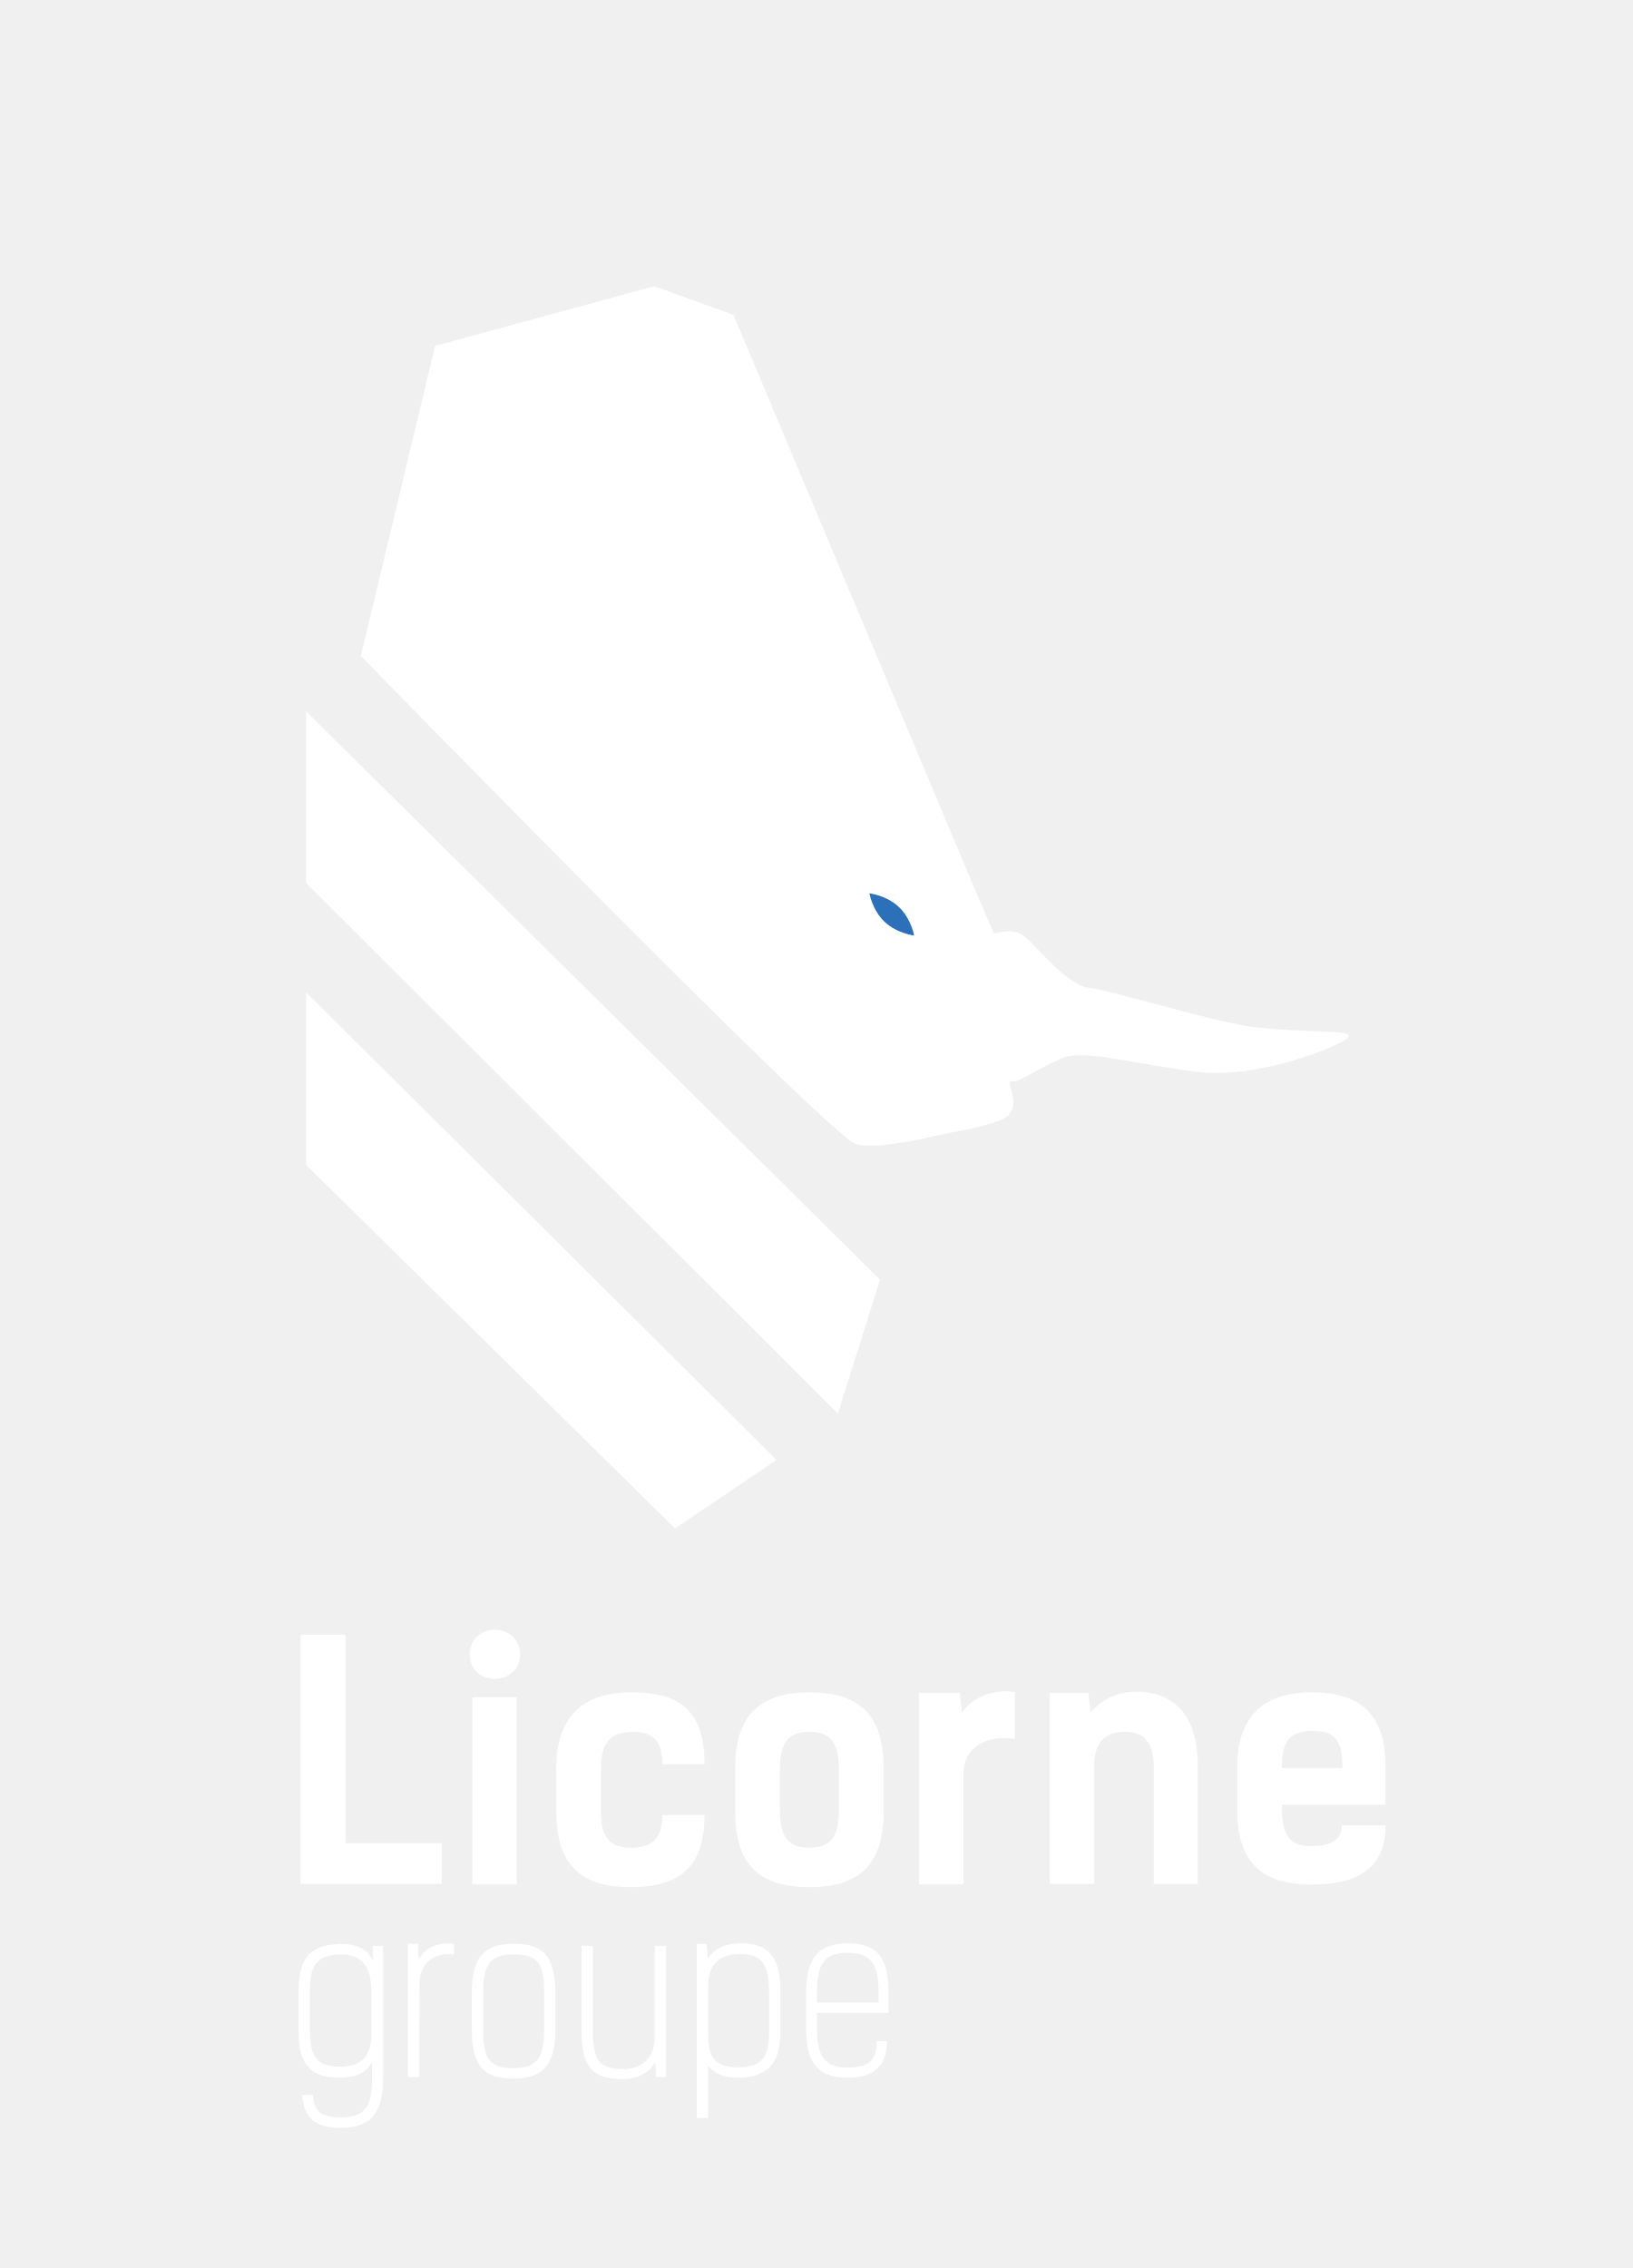
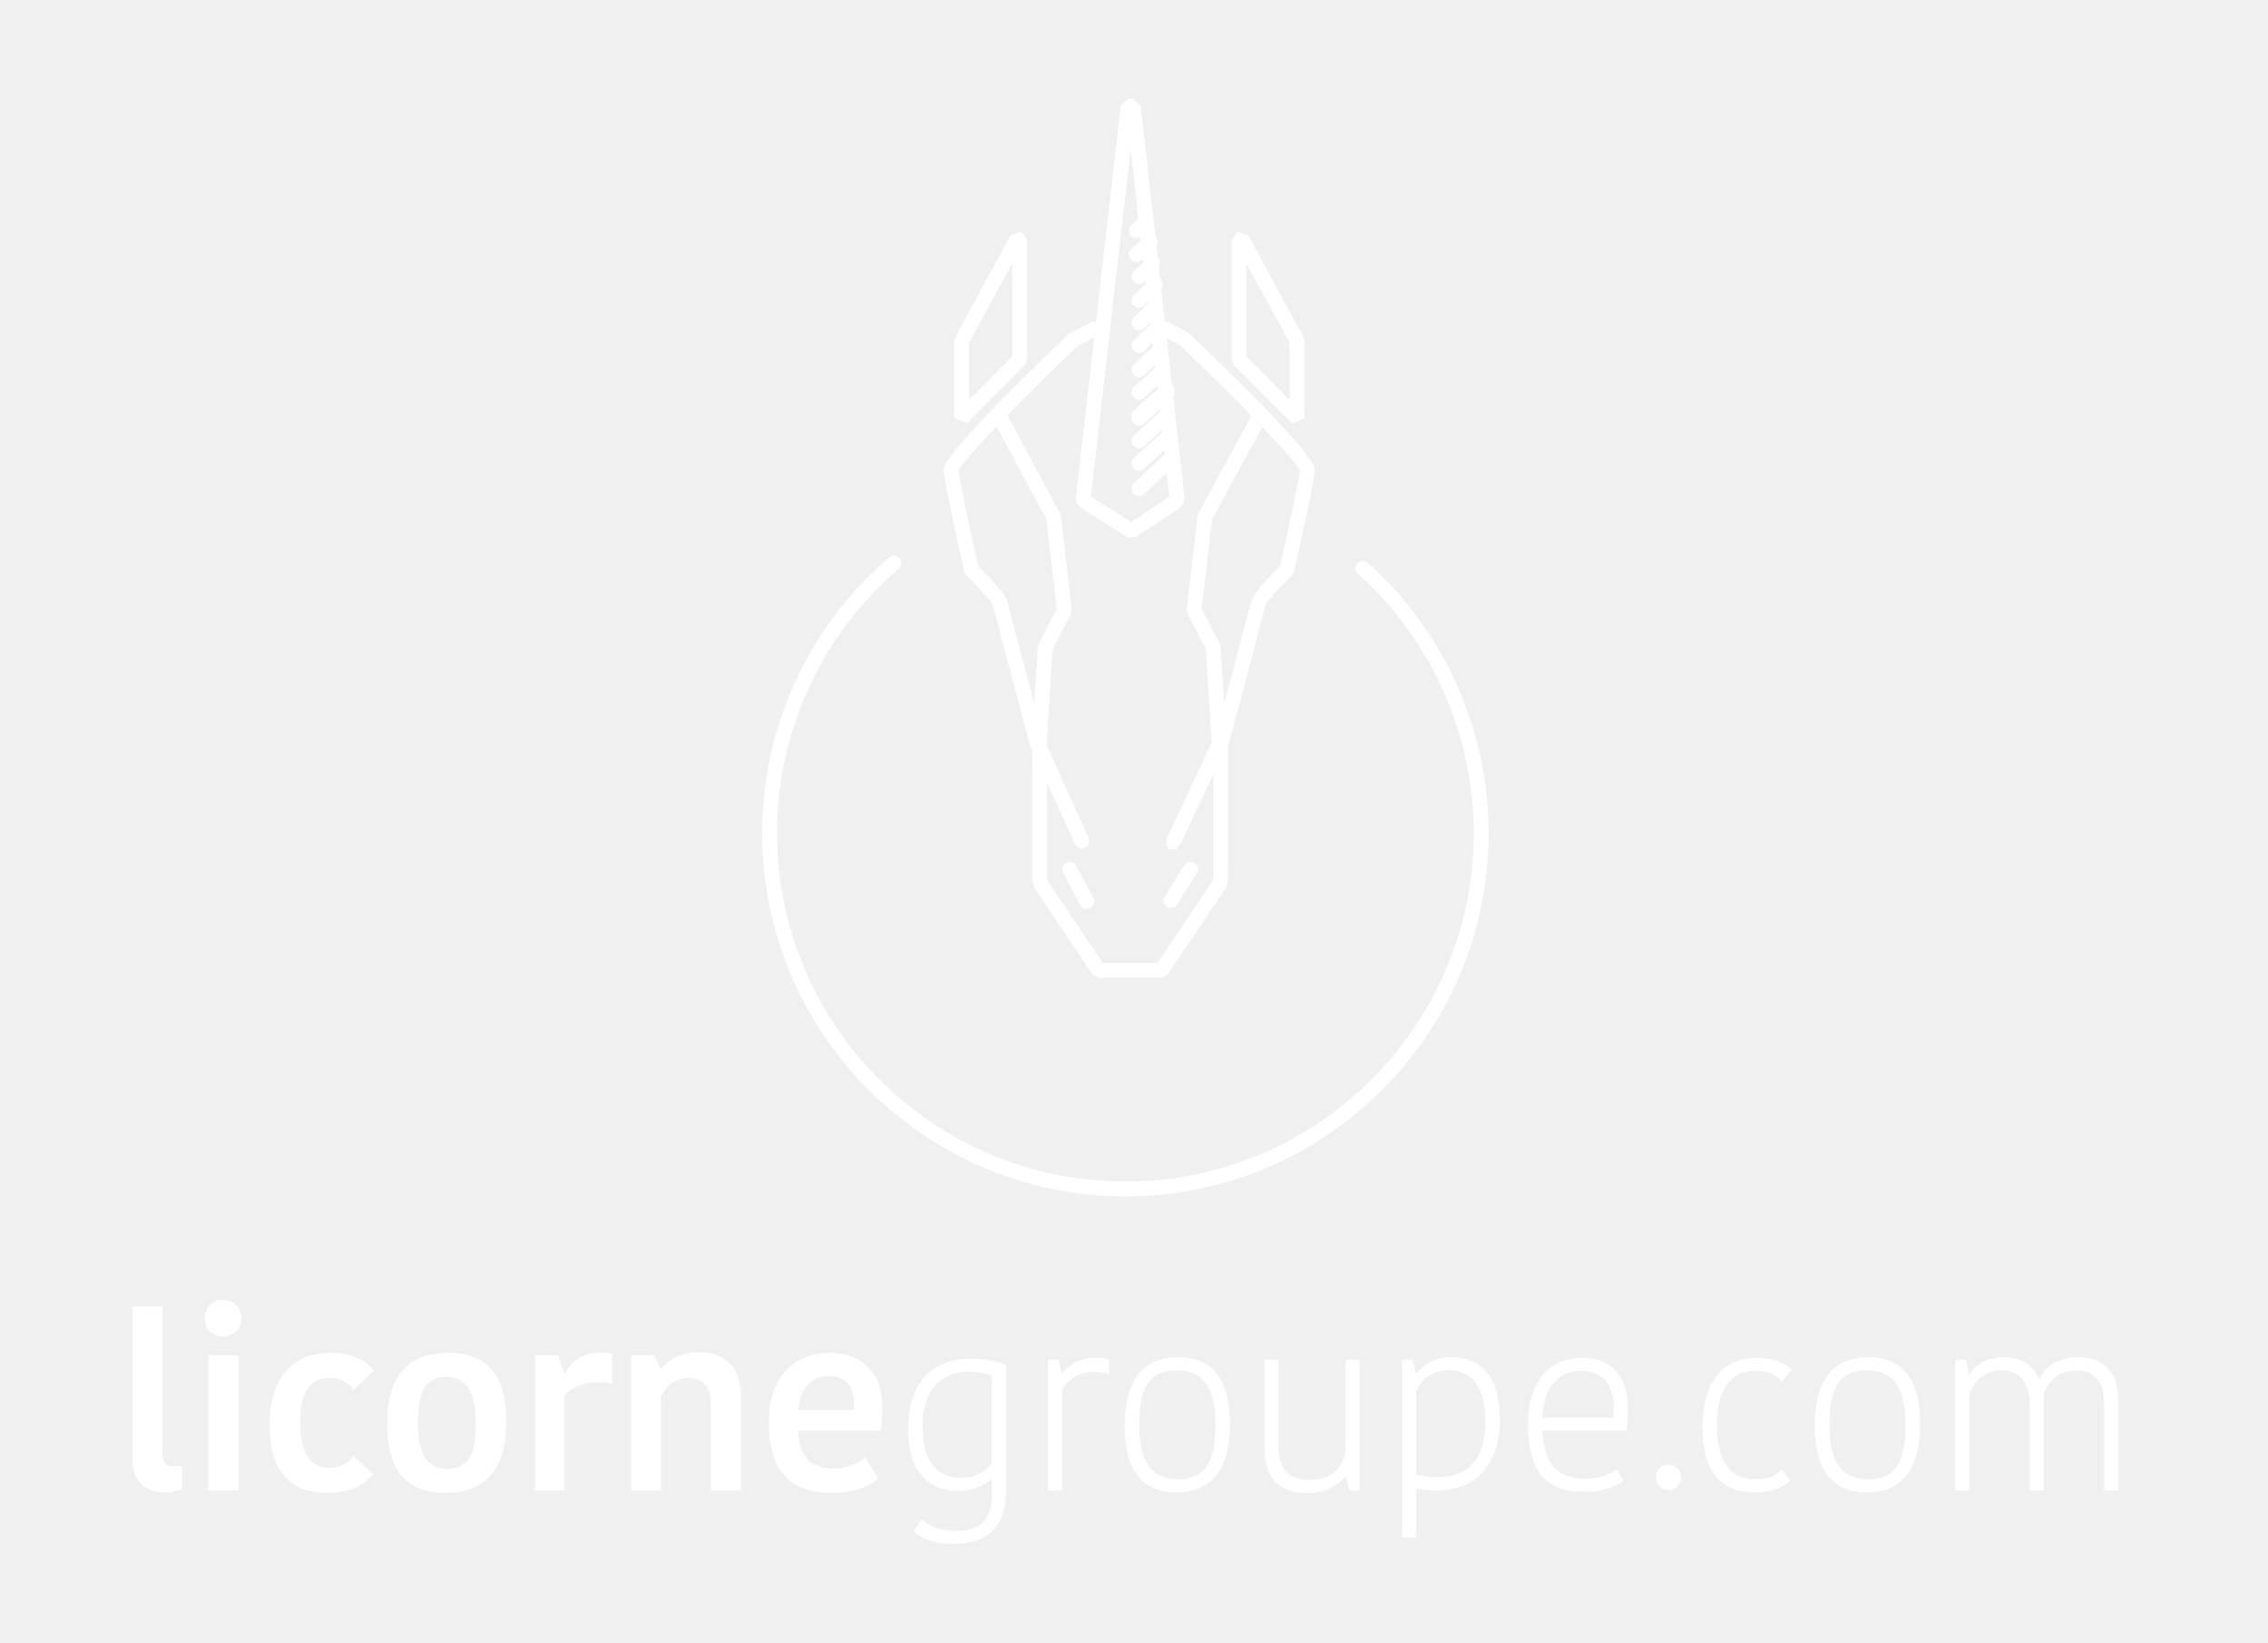
- <svg xmlns="http://www.w3.org/2000/svg" version="1.1" id="Layer_1" x="0px" y="0px" width="152.326px" height="211.628px" viewBox="0 0 152.326 211.628" enable-background="new 0 0 152.326 211.628" xml:space="preserve">
+ <svg xmlns="http://www.w3.org/2000/svg" version="1.1" id="Layer_1" x="0px" y="0px" width="424px" height="307px" viewBox="-134.337 -46.686 424 307" enable-background="new -134.337 -46.686 424 307" xml:space="preserve">
  <g>
    <g>
      <g>
        <g>
-           <g>
-             <g>
-               <polygon fill="#FFFFFF" points="28.569,66.38 28.568,82.402 78.182,131.9 82.114,119.408       " />
-               <polygon fill="#FFFFFF" points="72.458,136.23 28.568,92.607 28.568,108.701 62.984,142.615       " />
-             </g>
-           </g>
+           <path fill="#FFFFFF" d="M77.048,53.863L76.29,53.65l-8.643-5.447l-0.508-0.564l-0.221-0.455l-0.133-0.769l8.399-73.371      l1.383-1.229l0.982,0.002l1.377,1.233l8.183,73.37l-0.131,0.759l-0.217,0.451l-0.48,0.55l-8.181,5.447l-0.755,0.234      L77.048,53.863z M69.61,46.154l7.55,4.761l7.127-4.745l-7.241-64.942L69.61,46.154z" />
+         </g>
+         <g>
+           <path fill="none" stroke="#FFFFFF" stroke-width="6" stroke-linecap="round" stroke-linejoin="bevel" stroke-miterlimit="10" d="      M89.044,102.818" />
+         </g>
+         <g>
+           <path fill="#FFFFFF" d="M59.918,93.914c-0.029,0-0.06-0.001-0.091-0.003c-0.766-0.048-1.347-0.71-1.298-1.474l1.161-18.229      l0.151-0.55l3.37-6.514l-1.939-16.75L51.149,31.529c-0.362-0.677-0.108-1.519,0.567-1.882c0.677-0.363,1.518-0.109,1.88,0.568      l10.251,19.099l0.155,0.496l2.019,17.434l-0.146,0.797l-3.433,6.635l-1.141,17.938C61.255,93.349,60.645,93.914,59.918,93.914z" />
+         </g>
+         <g>
+           <path fill="#FFFFFF" d="M93.612,93.914c-0.727,0-1.338-0.565-1.383-1.301l-1.143-17.938l-3.432-6.635l-0.145-0.797l2.018-17.434      l0.158-0.504l10.268-18.879c0.367-0.674,1.211-0.924,1.885-0.555c0.674,0.366,0.922,1.208,0.557,1.882L92.257,50.397      l-1.938,16.746l3.369,6.514l0.152,0.55l1.16,18.229c0.049,0.764-0.533,1.425-1.297,1.474      C93.673,93.913,93.642,93.914,93.612,93.914z" />
+         </g>
+         <g>
+           <line x1="88.233" y1="115.851" x2="84.564" y2="121.688" />
+           <path fill="#FFFFFF" d="M84.564,123.078c-0.254,0-0.51-0.068-0.738-0.214c-0.65-0.407-0.846-1.265-0.438-1.915l3.669-5.836      c0.41-0.649,1.266-0.846,1.916-0.437c0.65,0.407,0.844,1.265,0.434,1.914l-3.667,5.837      C85.477,122.847,85.025,123.078,84.564,123.078z" />
+         </g>
+         <g>
+           <line x1="65.652" y1="115.851" x2="68.822" y2="121.802" />
+           <path fill="#FFFFFF" d="M68.824,123.191c-0.497,0-0.977-0.267-1.228-0.736l-3.169-5.951c-0.361-0.676-0.104-1.518,0.572-1.876      c0.676-0.362,1.518-0.105,1.878,0.571l3.17,5.95c0.361,0.676,0.104,1.519-0.572,1.878      C69.268,123.136,69.045,123.191,68.824,123.191z" />
+         </g>
+         <g>
+           <path fill="#FFFFFF" d="M107.16,32.455L96.317,21.515l-0.402-0.978V-1.81l0.771-1.245l0.486-0.24l1.838,0.582l10.354,19.088      l0.168,0.661v14.44L107.16,32.455z M98.692,19.965l8.063,8.137V17.387L98.692,2.525V19.965z" />
+         </g>
+         <g>
+           <path fill="#FFFFFF" d="M46.43,32.455l-2.376-0.979v-14.44l0.168-0.661L54.578-2.713l1.835-0.582l0.486,0.24l0.775,1.245v22.348      l-0.404,0.978L46.43,32.455z M46.832,17.387v10.715l8.064-8.137V2.525L46.832,17.387z" />
+         </g>
+         <g>
+           <circle fill="#FFFFFF" cx="62.619" cy="50.626" r="1.203" />
+         </g>
+         <g>
+           <circle fill="#FFFFFF" cx="68.036" cy="110.73" r="1.203" />
+         </g>
+         <g>
+           <circle fill="#FFFFFF" cx="84.887" cy="110.951" r="1.204" />
+         </g>
+         <g>
+           <path fill="#FFFFFF" d="M67.839,111.771c-0.528,0-1.033-0.303-1.266-0.814l-8.337-18.389c-0.316-0.699-0.007-1.522,0.692-1.838      c0.697-0.316,1.521-0.007,1.837,0.691l8.338,18.387c0.316,0.699,0.006,1.521-0.693,1.84      C68.225,111.73,68.031,111.771,67.839,111.771z" />
+         </g>
+         <g>
+           <path fill="#FFFFFF" d="M85.152,111.771c-0.197,0-0.398-0.043-0.59-0.133c-0.693-0.327-0.992-1.154-0.666-1.848l8.979-19.044      c0.328-0.695,1.158-0.991,1.85-0.665c0.693,0.326,0.99,1.153,0.662,1.848l-8.977,19.044      C86.175,111.477,85.672,111.771,85.152,111.771z" />
+         </g>
+         <g>
+           <path fill="none" stroke="#FFFFFF" stroke-width="6" stroke-linecap="round" stroke-linejoin="bevel" stroke-miterlimit="10" d="      M73.671,111.462" />
+         </g>
+         <g>
+           <path fill="#FFFFFF" d="M82.791,136.115H71.093L69.94,135.5l-10.725-15.946l-0.166-0.341l-0.339-1.019l-0.068-0.434      l-0.031-25.235c-0.002-0.766,0.62-1.389,1.387-1.391c0.001,0,0.003,0,0.003,0c0.767,0,1.387,0.622,1.388,1.388l0.029,25.009      l0.207,0.629l10.21,15.176h10.216l10.21-15.176l0.209-0.629l0.029-25.009l0.047-0.362c0.035-0.131,3.615-13.347,6.963-26.223      c0.479-1.838,3.986-5.351,5.471-6.775c1.735-7.742,3.552-16.32,3.696-17.833c-0.967-2.285-12.024-13.598-22.39-23.438      l-0.025-0.024l-3.263-1.798c-0.67-0.369-0.916-1.214-0.545-1.887c0.369-0.672,1.215-0.916,1.887-0.545l3.394,1.871l0.445,0.35      c5.23,4.964,22.362,21.433,23.233,24.912c0.092,0.371,0.287,1.145-3.812,19.412l-0.4,0.706      c-2.515,2.373-4.806,5.004-5.005,5.747c-3.137,12.078-6.48,24.452-6.918,26.075l-0.029,25.05l-0.07,0.434l-0.338,1.019      l-0.168,0.341L83.943,135.5L82.791,136.115z M66.31,18.257c-0.504,0-0.99-0.277-1.237-0.754      c-0.352-0.684-0.083-1.52,0.599-1.871l3.982-2.048c0.682-0.35,1.52-0.082,1.871,0.601c0.35,0.683,0.081,1.518-0.601,1.87      l-3.981,2.047C66.741,18.207,66.524,18.257,66.31,18.257z" />
+         </g>
+         <g>
+           <path fill="#FFFFFF" d="M59.644,93.914c-0.613,0-1.174-0.407-1.342-1.026c-0.033-0.131-3.616-13.359-6.97-26.251      c-0.196-0.744-2.485-3.376-4.998-5.747l-0.402-0.706c-4.099-18.268-3.904-19.041-3.813-19.412      c0.87-3.479,18.003-19.948,23.233-24.912l0.199-0.177c0.575-0.506,1.453-0.449,1.959,0.127s0.45,1.454-0.126,1.96l-0.14,0.122      c-10.359,9.834-21.408,21.14-22.389,23.441C45,42.85,46.817,51.425,48.551,59.164c1.483,1.424,4.993,4.937,5.471,6.775      c3.349,12.876,6.927,26.091,6.963,26.223c0.2,0.739-0.238,1.504-0.977,1.703C59.885,93.899,59.763,93.914,59.644,93.914z" />
+         </g>
+         <g>
+           <path fill="none" stroke="#FFFFFF" stroke-width="6" stroke-miterlimit="10" d="M92.821,91.329" />
+         </g>
+         <g>
+           <path fill="#FFFFFF" d="M78.592,46.051c-0.371,0-0.738-0.146-1.013-0.439c-0.524-0.559-0.497-1.438,0.062-1.962l6.182-5.804      c0.562-0.524,1.439-0.496,1.965,0.062c0.526,0.559,0.497,1.438-0.062,1.963l-6.182,5.805      C79.273,45.926,78.934,46.051,78.592,46.051z" />
+         </g>
+         <g>
+           <path fill="#FFFFFF" d="M78.592,41.338c-0.377,0-0.75-0.152-1.023-0.451c-0.519-0.565-0.479-1.443,0.086-1.962l5.25-4.815      c0.564-0.517,1.445-0.479,1.963,0.084c0.52,0.567,0.48,1.445-0.084,1.965l-5.252,4.814      C79.262,41.217,78.928,41.338,78.592,41.338z" />
+         </g>
+         <g>
+           <path fill="#FFFFFF" d="M78.592,37.12c-0.377,0-0.75-0.151-1.023-0.45c-0.519-0.566-0.479-1.444,0.086-1.963l5.25-4.815      c0.564-0.518,1.445-0.479,1.963,0.084c0.52,0.567,0.48,1.444-0.084,1.964l-5.252,4.814C79.262,37,78.928,37.12,78.592,37.12z" />
+         </g>
+         <g>
+           <path fill="#FFFFFF" d="M78.592,32.483c-0.377,0-0.75-0.152-1.023-0.45c-0.519-0.566-0.479-1.444,0.086-1.961l5.25-4.815      c0.564-0.519,1.445-0.481,1.963,0.085c0.52,0.564,0.48,1.443-0.084,1.962l-5.252,4.814      C79.262,32.364,78.928,32.483,78.592,32.483z" />
+         </g>
+         <g>
+           <path fill="#FFFFFF" d="M78.592,32.9c-0.377,0-0.75-0.151-1.023-0.45c-0.519-0.564-0.479-1.444,0.086-1.961l5.25-4.815      c0.564-0.518,1.445-0.479,1.963,0.087c0.52,0.565,0.48,1.442-0.084,1.961l-5.252,4.813C79.262,32.78,78.928,32.9,78.592,32.9z" />
+         </g>
+         <g>
+           <path fill="#FFFFFF" d="M78.592,28.067c-0.377,0-0.752-0.151-1.023-0.45c-0.519-0.566-0.479-1.444,0.086-1.961l3.912-3.587      c0.566-0.519,1.445-0.478,1.963,0.087c0.518,0.564,0.48,1.444-0.086,1.961l-3.912,3.585      C79.262,27.947,78.928,28.067,78.592,28.067z" />
+         </g>
+         <g>
+           <path fill="#FFFFFF" d="M78.592,23.817c-0.377,0-0.75-0.151-1.023-0.45c-0.519-0.566-0.479-1.443,0.086-1.962l3.84-3.522      c0.566-0.517,1.443-0.479,1.963,0.085c0.518,0.564,0.48,1.444-0.084,1.964l-3.842,3.52      C79.262,23.697,78.928,23.817,78.592,23.817z" />
+         </g>
+         <g>
+           <path fill="#FFFFFF" d="M78.592,19.291c-0.367,0-0.735-0.146-1.009-0.435c-0.526-0.556-0.505-1.436,0.054-1.963l3.062-2.903      c0.559-0.528,1.436-0.504,1.965,0.053c0.527,0.557,0.504,1.436-0.053,1.961l-3.066,2.905      C79.277,19.164,78.936,19.291,78.592,19.291z" />
+         </g>
+         <g>
+           <path fill="#FFFFFF" d="M78.592,15.07c-0.367,0-0.735-0.145-1.009-0.433c-0.526-0.556-0.505-1.436,0.054-1.964l3.062-2.903      c0.559-0.528,1.438-0.503,1.965,0.052c0.527,0.559,0.504,1.437-0.053,1.963l-3.064,2.904      C79.279,14.946,78.936,15.07,78.592,15.07z" />
+         </g>
+         <g>
+           <path fill="#FFFFFF" d="M78.592,10.853c-0.367,0-0.735-0.145-1.009-0.433c-0.526-0.556-0.505-1.436,0.054-1.964l3.062-2.903      c0.559-0.528,1.438-0.504,1.965,0.052c0.527,0.557,0.504,1.435-0.053,1.963l-3.064,2.904      C79.279,10.728,78.936,10.853,78.592,10.853z" />
+         </g>
+         <g>
+           <path fill="#FFFFFF" d="M78.592,6.388c-0.371,0-0.738-0.147-1.015-0.438c-0.522-0.56-0.495-1.439,0.063-1.962l2.572-2.413      c0.561-0.524,1.439-0.496,1.965,0.063c0.523,0.559,0.494,1.439-0.064,1.963l-2.57,2.412C79.273,6.264,78.934,6.388,78.592,6.388      z" />
+         </g>
+         <g>
+           <path fill="#FFFFFF" d="M78.1,2.285c-0.371,0-0.741-0.148-1.015-0.44c-0.524-0.559-0.497-1.438,0.063-1.963l2.572-2.409      c0.561-0.526,1.439-0.497,1.963,0.063c0.527,0.56,0.496,1.439-0.062,1.962l-2.572,2.411C78.781,2.159,78.439,2.285,78.1,2.285z" />
+         </g>
+         <g>
+           <path fill="#FFFFFF" d="M78.1-2.201c-0.371,0-0.739-0.149-1.015-0.438c-0.524-0.56-0.497-1.439,0.063-1.964l1.291-1.21      C79-6.337,79.879-6.309,80.402-5.75c0.527,0.56,0.496,1.439-0.064,1.964l-1.287,1.21C78.781-2.326,78.441-2.201,78.1-2.201z" />
+         </g>
+         <g>
+           <path fill="none" stroke="#FFFFFF" stroke-width="6" stroke-linecap="round" stroke-linejoin="bevel" stroke-miterlimit="10" d="      M81.438,14.459" />
        </g>
      </g>
      <g>
-         <g>
-           <path fill="#FFFFFF" d="M41.212,175.789H28.046v-23.252h4.196v19.449h8.97V175.789z" />
-           <path fill="#FFFFFF" d="M48.521,154.378c0,3.02-4.68,3.051-4.68,0C43.841,151.298,48.521,151.33,48.521,154.378z M48.22,175.82      h-4.139v-17.455h4.139V175.82z" />
-           <path fill="#FFFFFF" d="M61.809,164.617c0-2.023-0.724-3.02-2.778-3.02c-2.294,0-2.959,1.268-2.959,3.473v3.865      c0,2.203,0.574,3.473,2.749,3.473c2.174,0,2.958-0.938,2.988-3.051h3.927c0,4.801-2.234,6.734-6.915,6.734      c-4.682,0-6.916-2.145-6.916-7.037v-3.984c0-4.803,2.355-7.158,7.036-7.158c4.682,0,6.795,1.902,6.795,6.705H61.809z" />
-           <path fill="#FFFFFF" d="M68.606,169.146v-4.287c0-4.682,2.234-6.947,6.915-6.947c4.682,0,6.916,2.145,6.916,6.947v4.287      c0,4.801-2.234,6.945-6.916,6.945C70.84,176.091,68.606,173.947,68.606,169.146z M78.269,168.935v-3.865      c0-2.205-0.573-3.473-2.748-3.473c-2.174,0-2.747,1.268-2.747,3.473v3.865c0,2.203,0.573,3.473,2.747,3.473      C77.696,172.408,78.269,171.138,78.269,168.935z" />
-           <path fill="#FFFFFF" d="M94.7,162.259c-2.688-0.361-4.802,0.695-4.802,3.354v10.207H85.76v-17.848h3.805l0.182,1.873      c0.726-1.238,2.749-2.326,4.953-1.963V162.259z" />
-           <path fill="#FFFFFF" d="M97.961,157.972h3.594l0.212,1.811c1.116-1.328,2.687-1.932,4.197-1.932      c2.929-0.029,5.798,1.51,5.798,6.947v10.99h-4.107v-10.961c0-2.295-0.966-3.23-2.687-3.23c-1.601,0-2.87,0.785-2.87,3.078      v11.113h-4.137V157.972z" />
-           <path fill="#FFFFFF" d="M129.28,170.324c0,3.744-2.234,5.527-6.916,5.527c-4.681,0-6.916-2.145-6.916-6.947v-4.045      c0-4.471,2.235-6.947,6.916-6.947c4.682,0,6.916,2.145,6.916,6.947v3.533h-9.664v0.451c0,2.869,1.118,3.414,2.809,3.414      c1.963,0,2.778-0.695,2.778-1.934H129.28z M119.616,164.978h5.646c0-2.234-0.422-3.473-2.778-3.473      C120.039,161.505,119.616,162.835,119.616,164.978z" />
-         </g>
-         <g>
-           <path fill="#FFFFFF" d="M29.191,195.474c0.064,1.307,0.569,2.107,2.571,2.107c2.339,0,2.95-1.076,2.95-3.604v-1.582      c-0.611,1.139-1.686,1.477-3.077,1.477c-2.507,0-3.771-1.119-3.771-4.236V185.8c0-3.33,1.265-4.342,3.961-4.404      c1.454,0,2.424,0.463,2.973,1.537v-1.369h0.949v12.414c0,3.371-1.329,4.572-3.984,4.572c-2.318,0-3.456-0.928-3.562-3.076      H29.191z M34.67,186.158c0-2.381-0.632-3.771-2.846-3.771c-2.212,0.041-2.908,0.842-2.908,3.434v3.836      c0.044,2.529,0.907,3.184,2.825,3.184c2.106,0,2.929-1.117,2.929-3.162V186.158z" />
-           <path fill="#FFFFFF" d="M39.011,181.375l0.062,1.475c0.507-1.012,1.771-1.729,3.288-1.453v0.99      c-1.876-0.295-3.224,0.906-3.224,2.656l-0.021,8.766h-1.055v-12.434H39.011z" />
-           <path fill="#FFFFFF" d="M44.027,189.341v-3.373c0-3.477,1.242-4.594,3.898-4.594c2.654,0,3.899,1.033,3.899,4.658v3.309      c0,3.412-1.245,4.615-3.899,4.615C45.269,193.957,44.027,192.923,44.027,189.341z M50.77,189.298v-3.266      c0-2.656-0.422-3.668-2.845-3.668c-2.275,0-2.845,1.031-2.845,3.625v3.266c0,2.656,0.422,3.73,2.845,3.73      C50.201,192.986,50.77,191.89,50.77,189.298z" />
-           <path fill="#FFFFFF" d="M61.223,193.808l-0.085-1.35c-0.568,0.906-1.58,1.539-3.099,1.539c-2.886,0-3.772-1.307-3.772-4.488      v-7.945h1.055v7.945c0,2.74,0.61,3.561,2.823,3.561c2.214,0,2.951-1.537,2.951-2.949v-8.557h1.054v12.244H61.223z" />
-           <path fill="#FFFFFF" d="M72.813,185.779v3.984c0,2.908-1.454,4.109-3.899,4.109c-1.285,0-2.17-0.316-2.845-1.098v4.869h-1.054      v-16.248h0.928l0.104,1.348c0.59-0.863,1.538-1.412,3.056-1.412C71.696,181.332,72.813,182.554,72.813,185.779z M68.999,182.322      c-2.15,0.043-2.93,1.201-2.93,3.203v4.068c-0.021,2.34,0.568,3.309,2.845,3.309s2.845-1.117,2.845-3.182v-3.92      C71.758,183.039,70.852,182.322,68.999,182.322z" />
-           <path fill="#FFFFFF" d="M82.759,190.457c0,2.234-1.138,3.416-3.646,3.416c-2.655,0-3.898-1.225-3.898-4.574v-3.309      c0-3.373,1.243-4.658,3.898-4.658c2.846,0,3.794,1.412,3.794,4.658v1.834h-6.681v1.391c0,2.508,0.59,3.709,2.887,3.709      c2.256,0,2.698-1.012,2.698-2.467H82.759z M81.979,186.853v-0.842c0-2.361-0.421-3.795-2.866-3.795      c-2.275,0-2.887,1.139-2.887,3.73v0.906H81.979z" />
-         </g>
+         <path fill="#FFFFFF" d="M76.052,176.972c-37.437,0-67.896-30.457-67.896-67.895c0-19.838,8.645-38.63,23.718-51.558     c0.583-0.499,1.459-0.431,1.959,0.15c0.499,0.583,0.433,1.459-0.151,1.959c-14.456,12.398-22.748,30.423-22.748,49.449     c0,35.906,29.214,65.117,65.119,65.117c35.913,0,65.124-29.211,65.124-65.117c0-18.473-7.893-36.146-21.654-48.49     c-0.572-0.513-0.619-1.39-0.107-1.962c0.514-0.57,1.391-0.62,1.963-0.106c14.348,12.87,22.576,31.299,22.576,50.558     C143.953,146.515,113.494,176.972,76.052,176.972z" />
      </g>
    </g>
    <g>
-       <path fill="#FFFFFF" d="M89.301,105.47c0,0-6.981,1.982-9.437,1.287c-2.455-0.692-46.195-45.549-46.195-45.549l20.286-28.796    l28.653,36.346L89.15,95.13L89.301,105.47z" />
-       <path fill="#FFFFFF" d="M125.874,96.66c0.122,0.587-8.11,4.043-13.96,3.373c-5.85-0.669-10.841-2.199-12.856-1.281    c-3.058,1.386-3.891,2.229-4.644,2.142c-0.756-0.086,1.082,2.228-0.578,3.375c-1.662,1.151-11.213,2.385-11.213,2.385l6.251-5.82    c0,0-4.688-2.45-6.252-5.496c-1.562-3.049-5.891-6.985-8.924-8.86c-3.04-1.879,5.668-7.768,1.581-15.5    c-4.083-7.732-5.084-8.995-8.968-8.484c-3.884,0.511-32.641-1.283-32.641-1.283l6.928-28.935l20.445-5.567l7.395,2.67    l22.494,53.529l1.812,4.221c0,0,1.594-0.582,2.658,0.114c1.07,0.695,4.056,4.672,6.133,4.909    c2.075,0.238,12.044,3.295,15.447,3.684C122.077,96.417,125.75,96.071,125.874,96.66z" />
-       <path fill="#2B70B8" d="M85.294,87.295c0,0-1.592-0.186-2.744-1.269c-1.154-1.089-1.426-2.669-1.426-2.669s1.592,0.182,2.745,1.27    C85.021,85.714,85.294,87.295,85.294,87.295z" />
+       <path fill="#FFFFFF" d="M-103.988,197.562v27.166c0,1.996,0.816,2.721,2.313,2.721c0.635,0,1.043-0.091,1.36-0.227v4.489    c-0.861,0.362-1.904,0.59-3.22,0.59c-3.854,0-6.031-2.269-6.031-6.122v-28.617H-103.988z" />
+       <path fill="#FFFFFF" d="M-92.697,196.292c2.041,0,3.493,1.496,3.493,3.537c0,1.859-1.452,3.311-3.493,3.311    c-1.859,0-3.355-1.451-3.355-3.311C-96.052,197.789-94.556,196.292-92.697,196.292z M-95.327,206.677h5.578v25.261h-5.578V206.677    z" />
+       <path fill="#FFFFFF" d="M-72.606,206.224c4.037,0,6.758,1.451,8.163,3.266l-3.764,3.674c-0.589-0.771-1.95-2.268-4.49-2.268    c-3.356,0-5.533,2.131-5.533,8.208c0,6.032,1.95,8.616,5.487,8.616c2.312,0,3.764-1.133,4.535-2.268l3.538,3.402    c-1.271,1.633-3.583,3.537-8.571,3.537c-6.576,0-10.703-3.674-10.703-12.789C-83.944,210.533-79.228,206.224-72.606,206.224z" />
+       <path fill="#FFFFFF" d="M-61.948,219.421c0-7.801,3.129-13.197,11.247-13.197c8.344,0,11.021,5.17,11.021,12.971    s-3.175,13.197-11.248,13.197C-59.227,232.392-61.948,227.176-61.948,219.421z M-50.701,227.902c3.991,0,5.306-2.766,5.306-8.436    c0-5.805-1.587-8.752-5.578-8.752c-3.719,0-5.216,2.721-5.216,8.436C-56.189,224.91-54.647,227.902-50.701,227.902z" />
+       <path fill="#FFFFFF" d="M-19.908,211.984c-0.907-0.182-1.95-0.271-2.857-0.271c-2.268,0-4.671,0.861-6.032,2.494v17.731h-5.533    v-25.261h4.309l1.179,3.357h0.182c1.043-2.223,3.311-3.855,6.485-3.855c0.862,0,1.723,0.091,2.268,0.227V211.984z" />
+       <path fill="#FFFFFF" d="M4.172,231.938h-5.623v-16.235c0-3.084-1.451-4.807-4.172-4.807c-2.404,0-4.309,1.496-5.125,3.537v17.505    h-5.578v-25.261h4.308l1.134,2.496h0.182c1.224-1.498,3.809-3.085,6.938-3.085c4.988,0,7.891,2.722,7.936,8.391V231.938z" />
+       <path fill="#FFFFFF" d="M29.84,229.761c-1.859,1.451-4.399,2.631-8.752,2.631c-7.709,0-11.7-4.217-11.7-13.151    c0-8.571,4.761-13.017,11.428-13.017c6.258,0,9.796,3.991,9.796,10.113c0,1.271-0.046,2.631-0.272,4.445H14.875    c0.182,4.807,2.268,7.074,6.848,7.074c2.675,0,4.671-1.18,5.669-2.132L29.84,229.761z M14.966,216.882h10.339v-0.998    c0-3.447-1.496-5.307-4.716-5.307C17.46,210.578,15.147,212.755,14.966,216.882z" />
+       <path fill="#FFFFFF" d="M53.696,232.482c0,6.35-3.765,9.479-9.751,9.479c-4.218,0-6.622-1.587-7.528-2.357l1.542-2.268    c1.225,1.088,3.039,2.176,6.531,2.176c4.716,0,6.622-2.402,6.622-7.029v-2.539h-0.182c-0.726,0.635-2.903,2.086-6.304,2.086    c-4.988,0-9.206-3.311-9.206-11.474c0-8.071,3.809-13.242,11.882-13.242c2.767,0,5.08,0.544,6.395,1.224V232.482z M46.711,209.762    c-5.079,0-8.571,3.31-8.571,10.294c0,7.574,3.674,9.569,7.256,9.569c2.086,0,4.399-0.997,5.669-2.722v-16.371    C50.022,210.08,48.434,209.762,46.711,209.762z" />
+       <path fill="#FFFFFF" d="M73.016,210.215c-0.907-0.272-1.814-0.409-2.722-0.409c-2.494,0-4.989,0.999-6.078,3.493v18.639h-2.631    v-24.444h1.951l0.589,2.494h0.181c1.134-1.587,3.402-2.856,6.124-2.856c1.224,0,2.041,0.136,2.585,0.272V210.215z" />
+       <path fill="#FFFFFF" d="M75.917,219.785c0-7.574,2.768-12.744,9.978-12.744c7.165,0,9.705,5.034,9.705,12.471    c0,7.574-2.767,12.79-9.977,12.79C78.456,232.301,75.917,227.222,75.917,219.785z M85.895,229.853    c5.079,0,6.984-3.311,6.984-10.068c0-6.939-2.177-10.295-7.256-10.295c-5.08,0-6.984,3.266-6.984,10.021    C78.639,226.451,80.815,229.853,85.895,229.853z" />
+       <path fill="#FFFFFF" d="M102.039,207.494h2.631v16.055c0,4.354,1.858,6.439,5.895,6.439c3.628,0,6.667-1.949,6.667-6.712v-15.782    h2.631v24.444h-1.951l-0.589-2.63h-0.181c-0.5,0.725-2.767,3.129-7.121,3.129c-4.943,0-7.846-2.63-7.981-8.117V207.494z" />
+       <path fill="#FFFFFF" d="M134.238,231.938c-1.179,0-2.676-0.136-3.855-0.362v9.16h-2.631v-33.242h1.997l0.59,2.586h0.181    c1.225-1.679,3.355-3.039,6.485-3.039c5.624,0,9.069,3.674,9.069,11.7C146.074,227.176,141.585,231.938,134.238,231.938z     M134.238,229.49c6.168,0,9.115-3.629,9.115-10.386c0-7.438-3.355-9.66-6.803-9.66c-3.4,0-5.307,2.177-6.168,3.855v15.69    C131.426,229.263,133.15,229.49,134.238,229.49z" />
+       <path fill="#FFFFFF" d="M169.158,230.169c-1.543,1.089-4.173,2.041-7.347,2.041c-6.758,0-10.478-3.355-10.478-12.607    c0-9.115,5.082-12.472,10.068-12.472c5.669,0,8.617,3.719,8.617,9.479c0,1.179-0.09,2.722-0.227,4.173h-15.782    c0.362,6.621,3.085,8.979,8.163,8.979c2.403,0,4.671-0.906,5.76-1.768L169.158,230.169z M154.011,218.333h13.288    c0.045-0.636,0.045-1.27,0.045-1.633c0-4.535-1.949-7.12-6.258-7.12C157.82,209.581,154.373,211.576,154.011,218.333z" />
+       <path fill="#FFFFFF" d="M177.549,227.131c1.36,0,2.403,1.044,2.403,2.403c0,1.27-1.043,2.312-2.403,2.312    c-1.271,0-2.314-1.043-2.314-2.312C175.234,228.175,176.277,227.131,177.549,227.131z" />
+       <path fill="#FFFFFF" d="M194.055,207.131c3.901,0,5.896,1.587,6.575,2.269l-1.768,2.131c-1.179-1.134-2.675-1.95-5.033-1.95    c-4.263,0-7.165,2.856-7.165,10.112c0,7.438,2.812,10.16,7.165,10.16c2.312,0,3.854-0.682,4.942-1.814l1.588,2.041    c-0.861,0.906-2.857,2.222-6.758,2.222c-5.76,0-9.659-3.401-9.659-12.199C183.942,211.032,188.296,207.131,194.055,207.131z" />
+       <path fill="#FFFFFF" d="M204.939,219.785c0-7.574,2.768-12.744,9.978-12.744c7.165,0,9.704,5.034,9.704,12.471    c0,7.574-2.767,12.79-9.977,12.79C207.479,232.301,204.939,227.222,204.939,219.785z M214.917,229.853    c5.079,0,6.983-3.311,6.983-10.068c0-6.939-2.176-10.295-7.256-10.295c-5.078,0-6.983,3.266-6.983,10.021    C207.661,226.451,209.838,229.853,214.917,229.853z" />
+       <path fill="#FFFFFF" d="M254.145,207.041c4.807,0,7.529,2.812,7.529,8.072v16.825h-2.631v-16.235c0-4.036-1.86-6.213-5.262-6.213    c-3.4,0-5.441,2.403-6.03,4.398v18.05h-2.631v-16.009c0-4.127-1.858-6.439-5.261-6.439c-3.447,0-5.533,2.494-6.032,4.762v17.687    h-2.63v-24.444h1.95l0.591,2.722h0.18c0.454-0.771,2.132-3.175,6.305-3.175c3.629,0,5.669,1.678,6.575,4.037h0.183    C247.841,208.992,250.199,207.041,254.145,207.041z" />
    </g>
  </g>
</svg>
